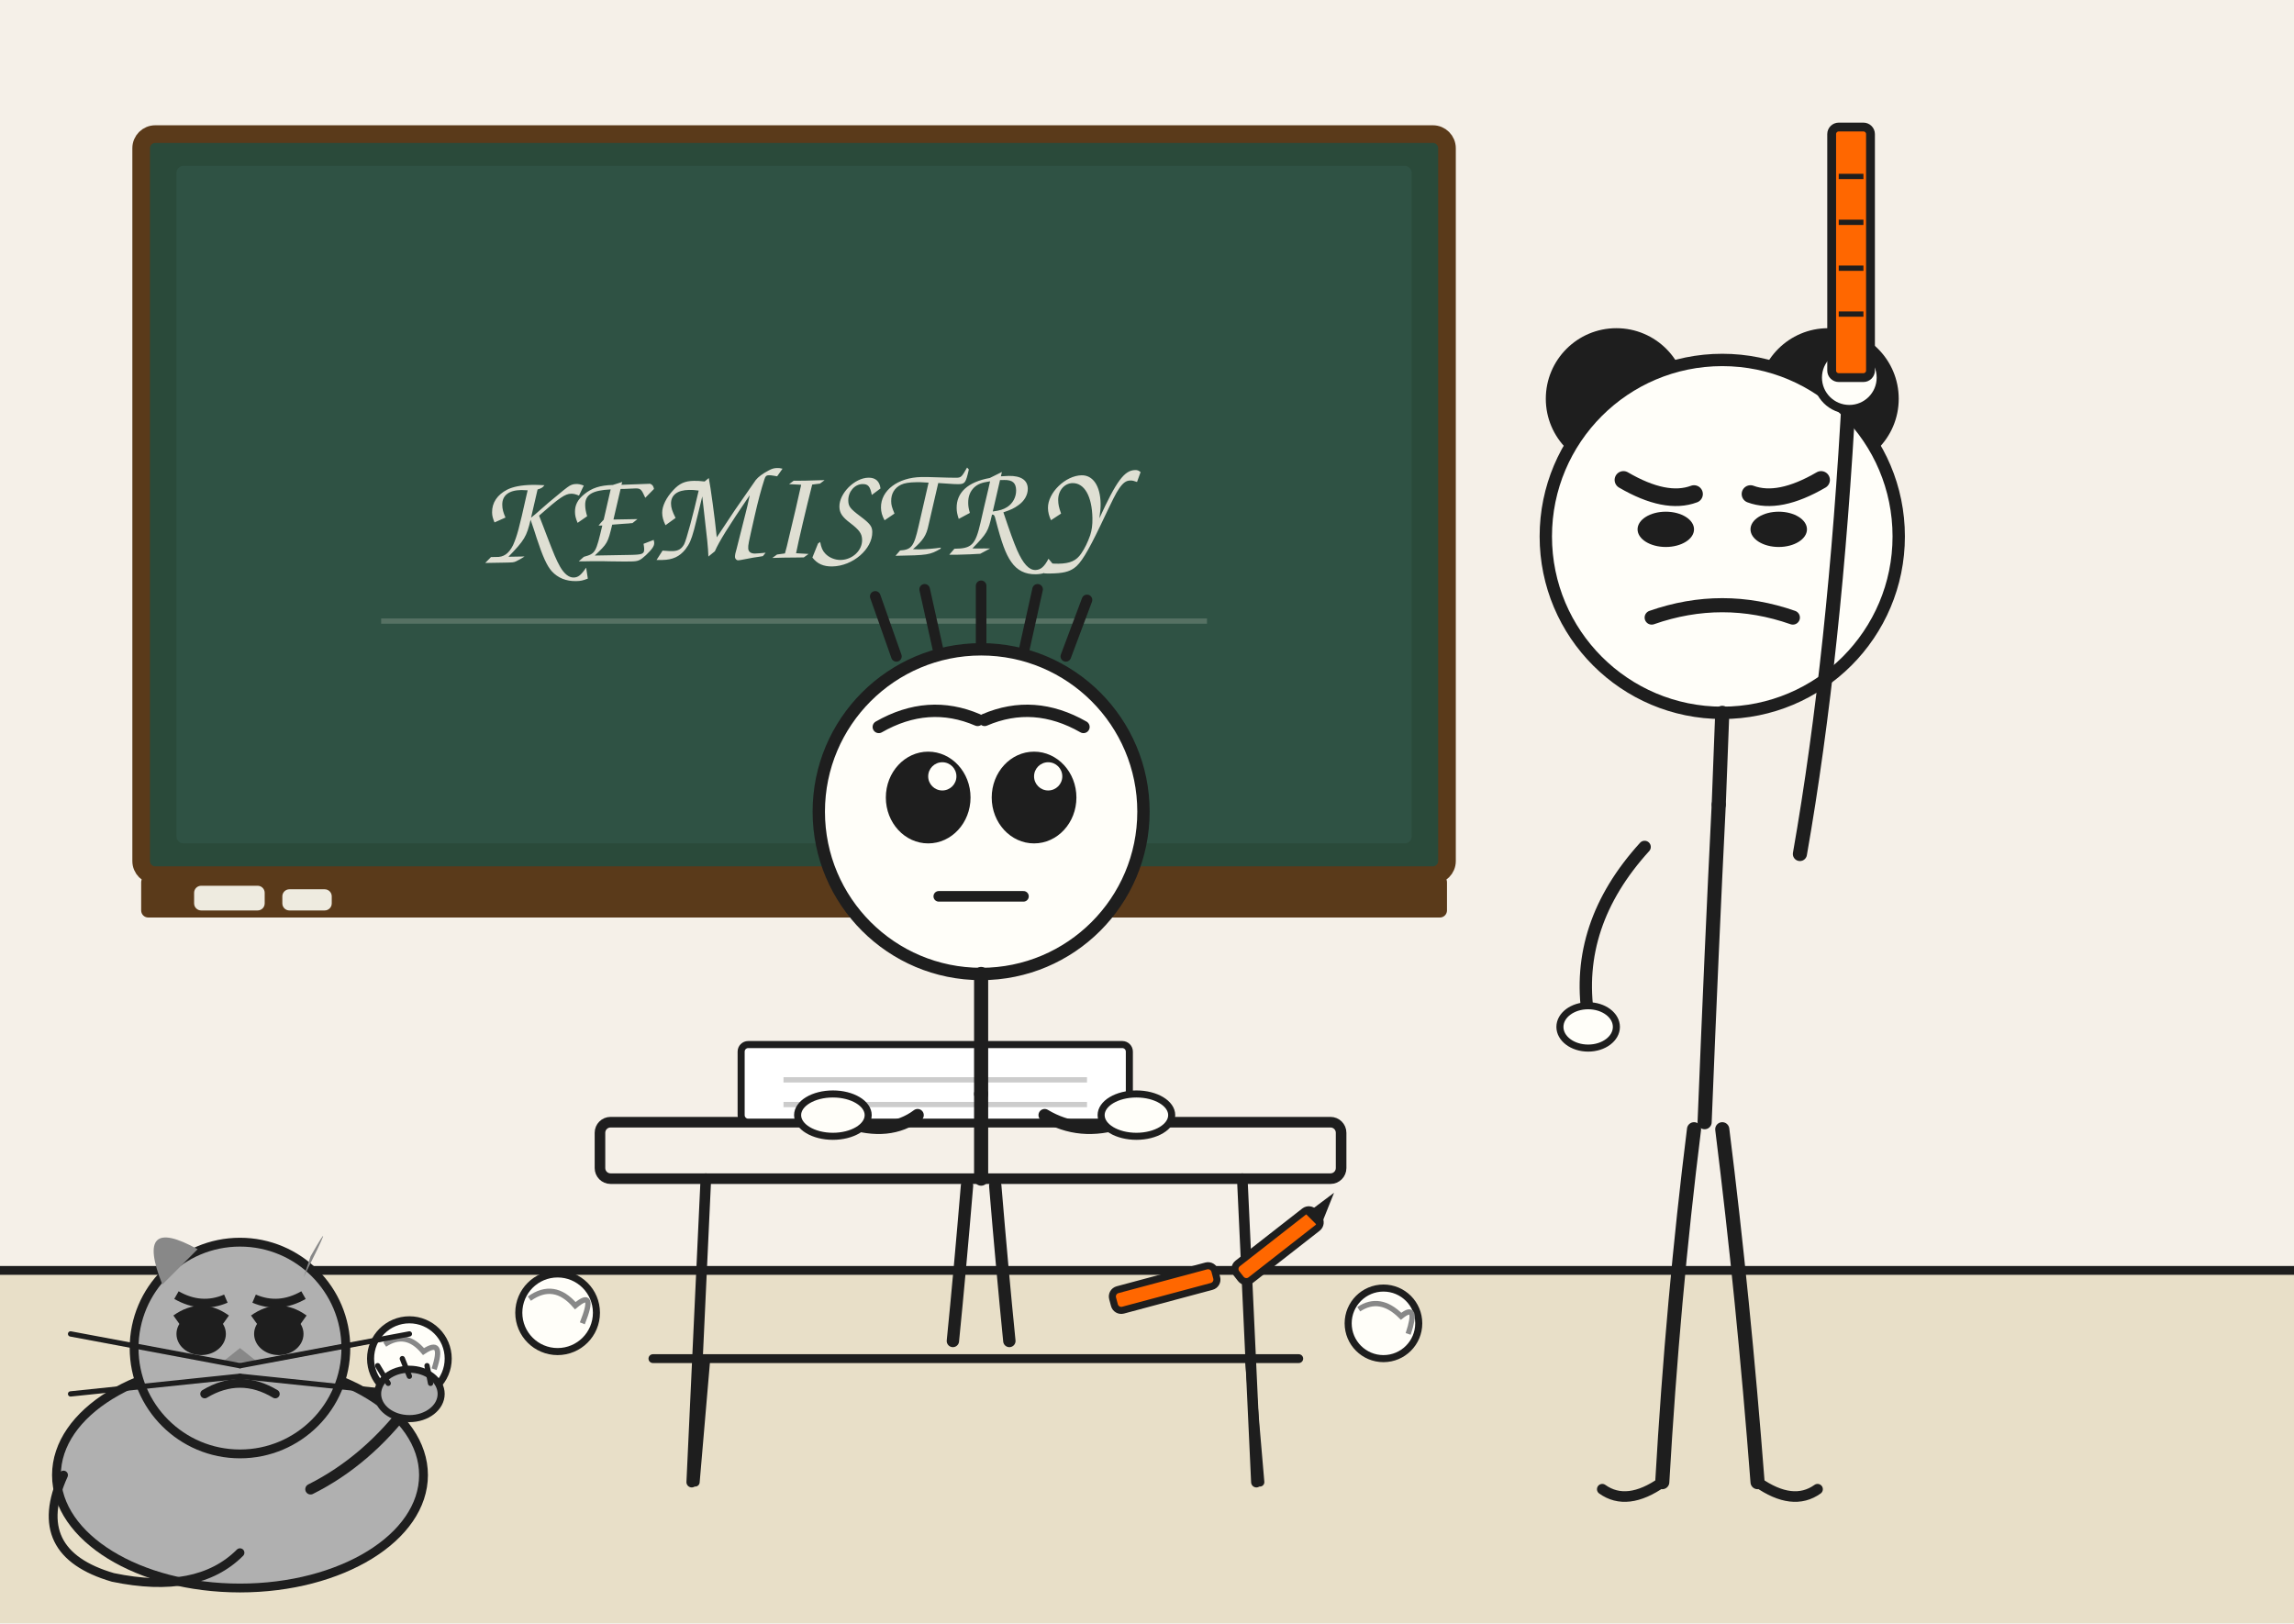
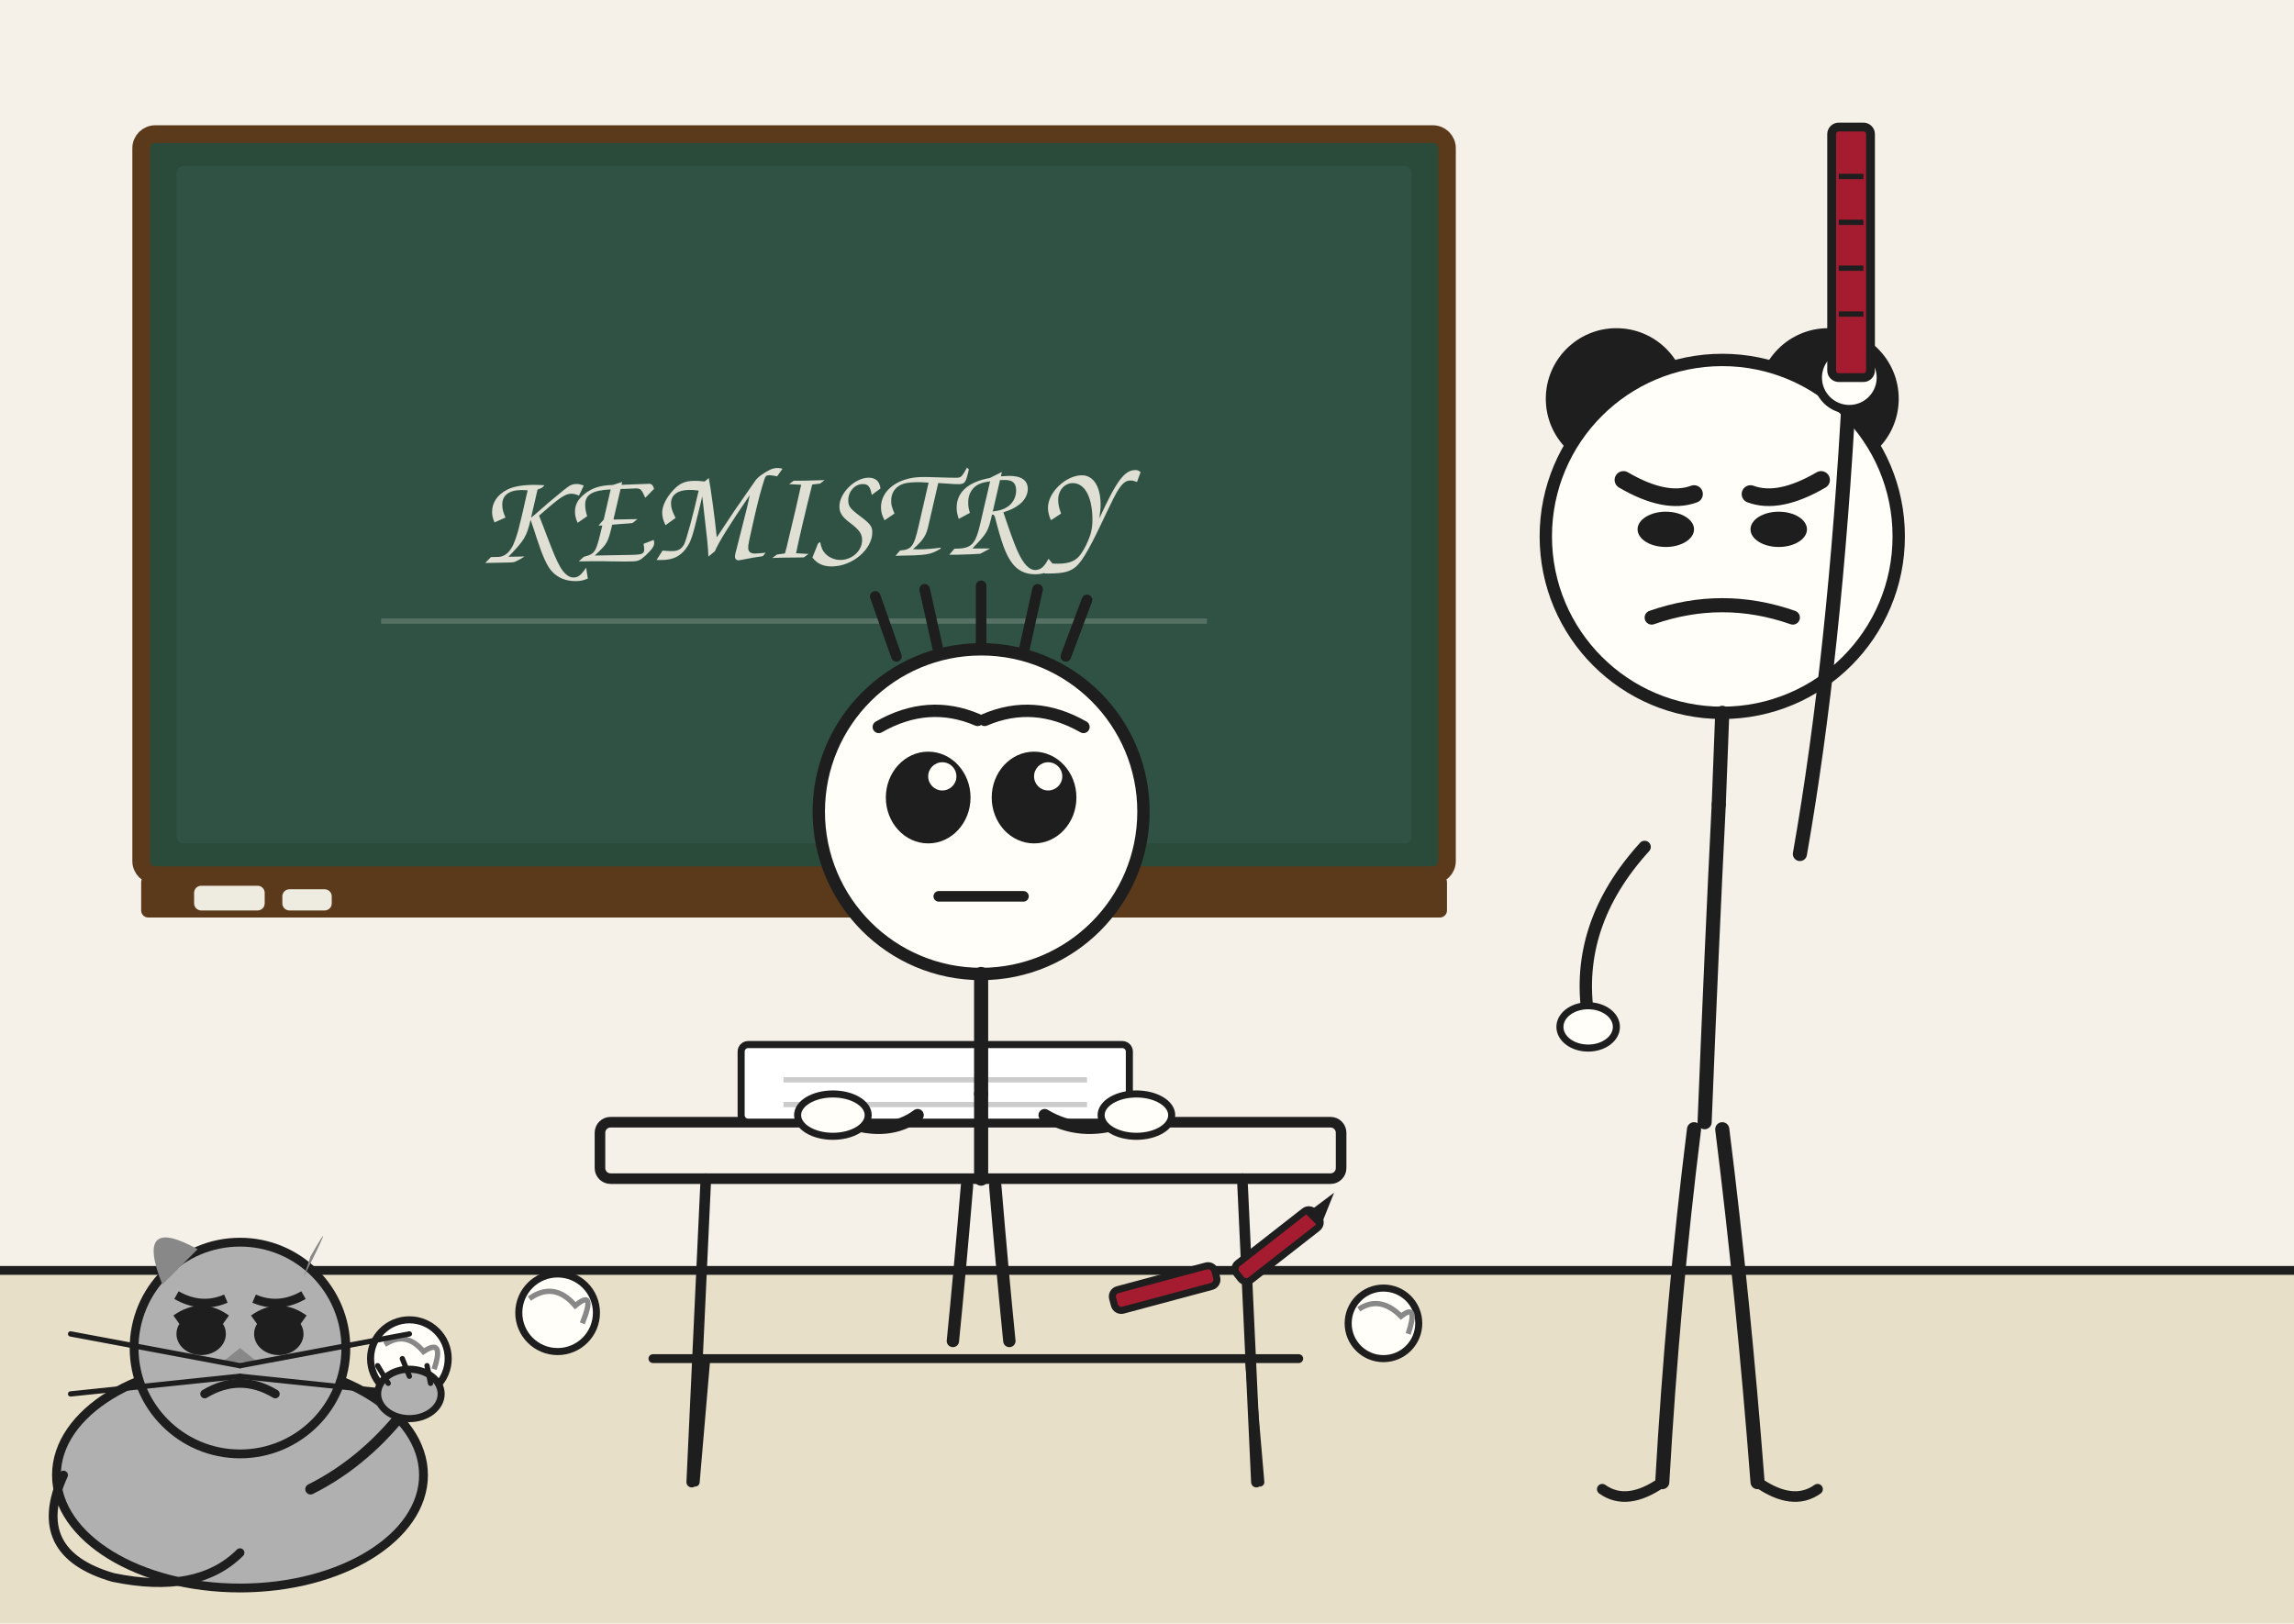
<svg xmlns="http://www.w3.org/2000/svg" viewBox="0 0 650 460" width="650" height="460">
  <rect width="650" height="460" fill="#FFFEF9" />
  <rect width="650" height="360" fill="#F5F0E8" />
  <rect y="360" width="650" height="100" fill="#E8DFC8" />
  <line x1="0" y1="360" x2="650" y2="360" stroke="#1E1E1E" stroke-width="2.5" />
  <rect x="40" y="38" width="370" height="210" rx="4" fill="#2A4A3A" stroke="#5A3A1A" stroke-width="5" />
  <rect x="50" y="47" width="350" height="192" rx="2" fill="#2F5244" />
  <rect x="40" y="248" width="370" height="12" rx="2" fill="#5A3A1A" />
  <rect x="55" y="251" width="20" height="7" rx="2" fill="#EEEBE0" />
  <rect x="80" y="252" width="14" height="6" rx="2" fill="#EEEBE0" />
  <text x="225" y="158" font-family="'Comic Sans MS', 'Segoe Print', cursive" font-size="38" fill="#EEEBE0" text-anchor="middle" opacity="0.92" transform="rotate(-1,225,158)">KEMISTRY</text>
  <line x1="108" y1="176" x2="342" y2="176" stroke="#EEEBE0" stroke-width="1.5" opacity="0.2" />
  <circle cx="458" cy="113" r="20" fill="#1E1E1E" />
  <circle cx="518" cy="113" r="20" fill="#1E1E1E" />
  <circle cx="488" cy="152" r="50" fill="#FFFEF9" stroke="#1E1E1E" stroke-width="3.5" />
  <ellipse cx="472" cy="150" rx="8" ry="5" fill="#1E1E1E" />
  <ellipse cx="504" cy="150" rx="8" ry="5" fill="#1E1E1E" />
  <path d="M460 136 Q472 143 480 140" stroke="#1E1E1E" stroke-width="5" fill="none" stroke-linecap="round" />
  <path d="M496 140 Q504 143 516 136" stroke="#1E1E1E" stroke-width="5" fill="none" stroke-linecap="round" />
  <path d="M468 175 Q488 168 508 175" stroke="#1E1E1E" stroke-width="4" fill="none" stroke-linecap="round" />
  <line x1="488" y1="202" x2="487" y2="228" stroke="#1E1E1E" stroke-width="4" stroke-linecap="round" />
  <path d="M487 228 Q485 268 483 318" stroke="#1E1E1E" stroke-width="4" fill="none" stroke-linecap="round" />
  <path d="M510 242 Q520 185 524 110" stroke="#1E1E1E" stroke-width="4" fill="none" stroke-linecap="round" />
  <circle cx="524" cy="107" r="9" fill="#FFFEF9" stroke="#1E1E1E" stroke-width="2.5" />
-   <rect x="519" y="36" width="11" height="71" rx="2" fill="#FF6700" stroke="#1E1E1E" stroke-width="2.5" />
+   <rect x="519" y="36" width="11" height="71" rx="2" fill="#A51C30" stroke="#1E1E1E" stroke-width="2.5" />
  <line x1="521" y1="50" x2="528" y2="50" stroke="#1E1E1E" stroke-width="1.5" />
  <line x1="521" y1="63" x2="528" y2="63" stroke="#1E1E1E" stroke-width="1.5" />
  <line x1="521" y1="76" x2="528" y2="76" stroke="#1E1E1E" stroke-width="1.5" />
  <line x1="521" y1="89" x2="528" y2="89" stroke="#1E1E1E" stroke-width="1.5" />
  <path d="M466 240 Q446 262 450 288" stroke="#1E1E1E" stroke-width="3.5" fill="none" stroke-linecap="round" />
  <ellipse cx="450" cy="291" rx="8" ry="6" fill="#FFFEF9" stroke="#1E1E1E" stroke-width="2" />
  <path d="M480 320 Q474 368 471 420" stroke="#1E1E1E" stroke-width="4" fill="none" stroke-linecap="round" />
  <path d="M488 320 Q494 368 498 420" stroke="#1E1E1E" stroke-width="4" fill="none" stroke-linecap="round" />
  <path d="M471 420 Q461 427 454 422" stroke="#1E1E1E" stroke-width="3" fill="none" stroke-linecap="round" />
  <path d="M498 420 Q508 427 515 422" stroke="#1E1E1E" stroke-width="3" fill="none" stroke-linecap="round" />
  <rect x="170" y="318" width="210" height="16" rx="3" fill="none" stroke="#1E1E1E" stroke-width="3" />
  <line x1="200" y1="334" x2="196" y2="420" stroke="#1E1E1E" stroke-width="3" stroke-linecap="round" />
  <line x1="352" y1="334" x2="356" y2="420" stroke="#1E1E1E" stroke-width="3" stroke-linecap="round" />
  <line x1="185" y1="385" x2="368" y2="385" stroke="#1E1E1E" stroke-width="2.5" stroke-linecap="round" />
  <line x1="200" y1="385" x2="197" y2="420" stroke="#1E1E1E" stroke-width="2.5" stroke-linecap="round" />
  <line x1="354" y1="385" x2="357" y2="420" stroke="#1E1E1E" stroke-width="2.5" stroke-linecap="round" />
  <rect x="210" y="296" width="110" height="22" rx="2" fill="#fff" stroke="#1E1E1E" stroke-width="2" />
  <line x1="222" y1="306" x2="308" y2="306" stroke="#ccc" stroke-width="1.5" />
  <line x1="222" y1="313" x2="308" y2="313" stroke="#ccc" stroke-width="1.5" />
  <circle cx="278" cy="230" r="46" fill="#FFFEF9" stroke="#1E1E1E" stroke-width="3.5" />
  <line x1="254" y1="186" x2="248" y2="169" stroke="#1E1E1E" stroke-width="3" stroke-linecap="round" />
  <line x1="266" y1="185" x2="262" y2="167" stroke="#1E1E1E" stroke-width="3" stroke-linecap="round" />
  <line x1="278" y1="184" x2="278" y2="166" stroke="#1E1E1E" stroke-width="3" stroke-linecap="round" />
  <line x1="290" y1="185" x2="294" y2="167" stroke="#1E1E1E" stroke-width="3" stroke-linecap="round" />
  <line x1="302" y1="186" x2="308" y2="170" stroke="#1E1E1E" stroke-width="3" stroke-linecap="round" />
  <ellipse cx="263" cy="226" rx="12" ry="13" fill="#1E1E1E" />
  <ellipse cx="293" cy="226" rx="12" ry="13" fill="#1E1E1E" />
  <circle cx="267" cy="220" r="4" fill="#FFFEF9" />
  <circle cx="297" cy="220" r="4" fill="#FFFEF9" />
  <path d="M249 206 Q263 198 277 204" stroke="#1E1E1E" stroke-width="3.5" fill="none" stroke-linecap="round" />
  <path d="M279 204 Q293 198 307 206" stroke="#1E1E1E" stroke-width="3.5" fill="none" stroke-linecap="round" />
  <line x1="266" y1="254" x2="290" y2="254" stroke="#1E1E1E" stroke-width="3" stroke-linecap="round" />
  <line x1="278" y1="276" x2="278" y2="310" stroke="#1E1E1E" stroke-width="4" stroke-linecap="round" />
  <line x1="278" y1="310" x2="278" y2="334" stroke="#1E1E1E" stroke-width="4" stroke-linecap="round" />
  <path d="M260 316 Q252 322 240 318" stroke="#1E1E1E" stroke-width="3.5" fill="none" stroke-linecap="round" />
  <ellipse cx="236" cy="316" rx="10" ry="6" fill="#FFFEF9" stroke="#1E1E1E" stroke-width="2" />
  <path d="M296 316 Q306 322 318 318" stroke="#1E1E1E" stroke-width="3.5" fill="none" stroke-linecap="round" />
  <ellipse cx="322" cy="316" rx="10" ry="6" fill="#FFFEF9" stroke="#1E1E1E" stroke-width="2" />
  <path d="M274 336 Q272 360 270 380" stroke="#1E1E1E" stroke-width="3.5" fill="none" stroke-linecap="round" />
  <path d="M282 336 Q284 360 286 380" stroke="#1E1E1E" stroke-width="3.5" fill="none" stroke-linecap="round" />
  <circle cx="158" cy="372" r="11" fill="#FFFEF9" stroke="#1E1E1E" stroke-width="2" />
  <path d="M150 368 Q157 363 163 370 Q169 365 165 375" stroke="#888" stroke-width="1.5" fill="none" />
  <circle cx="392" cy="375" r="10" fill="#FFFEF9" stroke="#1E1E1E" stroke-width="2" />
  <path d="M385 371 Q391 367 397 373 Q402 369 399 378" stroke="#888" stroke-width="1.5" fill="none" />
  <circle cx="116" cy="385" r="11" fill="#FFFEF9" stroke="#1E1E1E" stroke-width="2" />
  <path d="M109 381 Q115 377 120 383 Q126 379 123 388" stroke="#888" stroke-width="1.5" fill="none" />
-   <rect x="315" y="362" width="30" height="6" rx="2" fill="#FF6700" stroke="#1E1E1E" stroke-width="2" transform="rotate(-15,330,365)" />
-   <rect x="348" y="350" width="28" height="6" rx="2" fill="#FF6700" stroke="#1E1E1E" stroke-width="2" transform="rotate(-38,362,353)" />
+   <rect x="315" y="362" width="30" height="6" rx="2" fill="#A51C30" stroke="#1E1E1E" stroke-width="2" transform="rotate(-15,330,365)" />
+   <rect x="348" y="350" width="28" height="6" rx="2" fill="#A51C30" stroke="#1E1E1E" stroke-width="2" transform="rotate(-38,362,353)" />
  <path d="M370 344 L378 338 L374 348 Z" fill="#1E1E1E" />
  <ellipse cx="68" cy="418" rx="52" ry="32" fill="#B0B0B0" stroke="#1E1E1E" stroke-width="2.5" />
  <circle cx="68" cy="382" r="30" fill="#B0B0B0" stroke="#1E1E1E" stroke-width="2.5" />
  <path d="M46 364 Q38 344 56 354 Z" fill="#888" />
  <path d="M86 362 Q96 342 88 356 Z" fill="#888" />
  <ellipse cx="57" cy="378" rx="7" ry="6" fill="#1E1E1E" />
  <ellipse cx="79" cy="378" rx="7" ry="6" fill="#1E1E1E" />
  <path d="M50 374 Q57 369 64 374" stroke="#1E1E1E" stroke-width="3" fill="none" />
  <path d="M72 374 Q79 369 86 374" stroke="#1E1E1E" stroke-width="3" fill="none" />
  <path d="M50 367 Q57 371 64 368" stroke="#1E1E1E" stroke-width="2.5" fill="none" />
  <path d="M72 368 Q79 371 86 367" stroke="#1E1E1E" stroke-width="2.5" fill="none" />
  <path d="M63 386 L68 382 L73 386 Z" fill="#888" />
  <path d="M58 395 Q68 389 78 395" stroke="#1E1E1E" stroke-width="2.5" fill="none" stroke-linecap="round" />
  <line x1="68" y1="387" x2="20" y2="378" stroke="#1E1E1E" stroke-width="1.5" stroke-linecap="round" />
  <line x1="68" y1="390" x2="20" y2="395" stroke="#1E1E1E" stroke-width="1.5" stroke-linecap="round" />
  <line x1="68" y1="387" x2="116" y2="378" stroke="#1E1E1E" stroke-width="1.5" stroke-linecap="round" />
  <line x1="68" y1="390" x2="116" y2="395" stroke="#1E1E1E" stroke-width="1.5" stroke-linecap="round" />
  <path d="M18 418 Q8 440 32 447 Q56 452 68 440" stroke="#1E1E1E" stroke-width="2.5" fill="none" stroke-linecap="round" />
  <path d="M88 422 Q104 414 116 398" stroke="#1E1E1E" stroke-width="3" fill="none" stroke-linecap="round" />
  <ellipse cx="116" cy="395" rx="9" ry="7" fill="#B0B0B0" stroke="#1E1E1E" stroke-width="2" />
  <line x1="110" y1="392" x2="107" y2="387" stroke="#1E1E1E" stroke-width="1.5" stroke-linecap="round" />
  <line x1="116" y1="390" x2="114" y2="385" stroke="#1E1E1E" stroke-width="1.5" stroke-linecap="round" />
  <line x1="122" y1="392" x2="121" y2="387" stroke="#1E1E1E" stroke-width="1.5" stroke-linecap="round" />
</svg>
